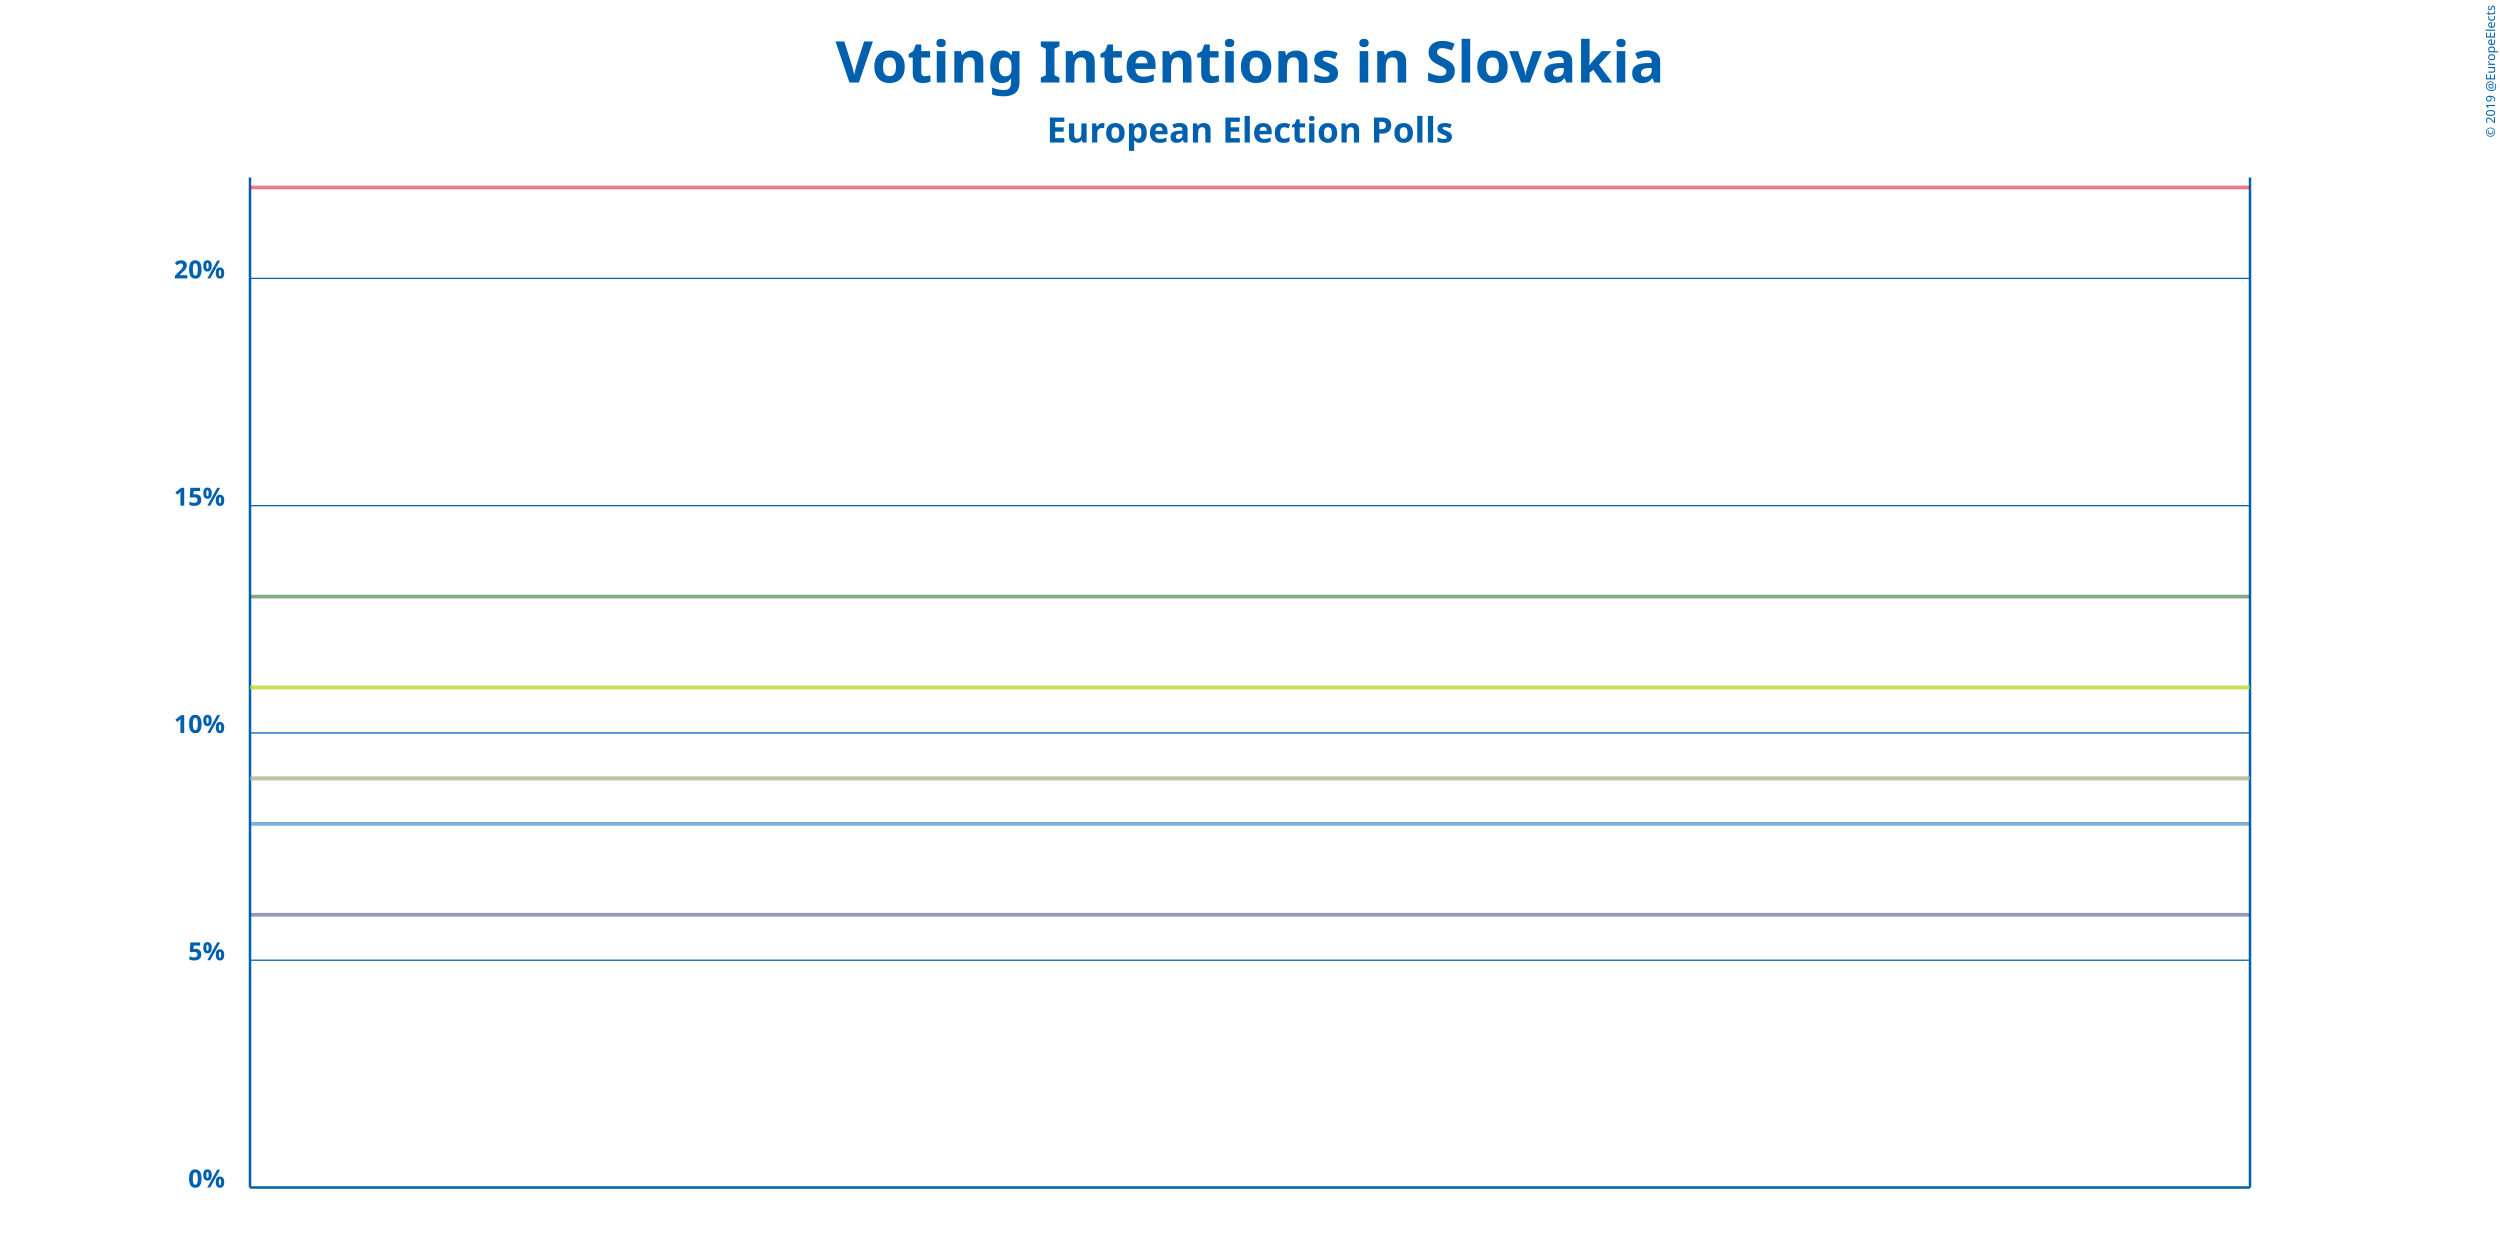
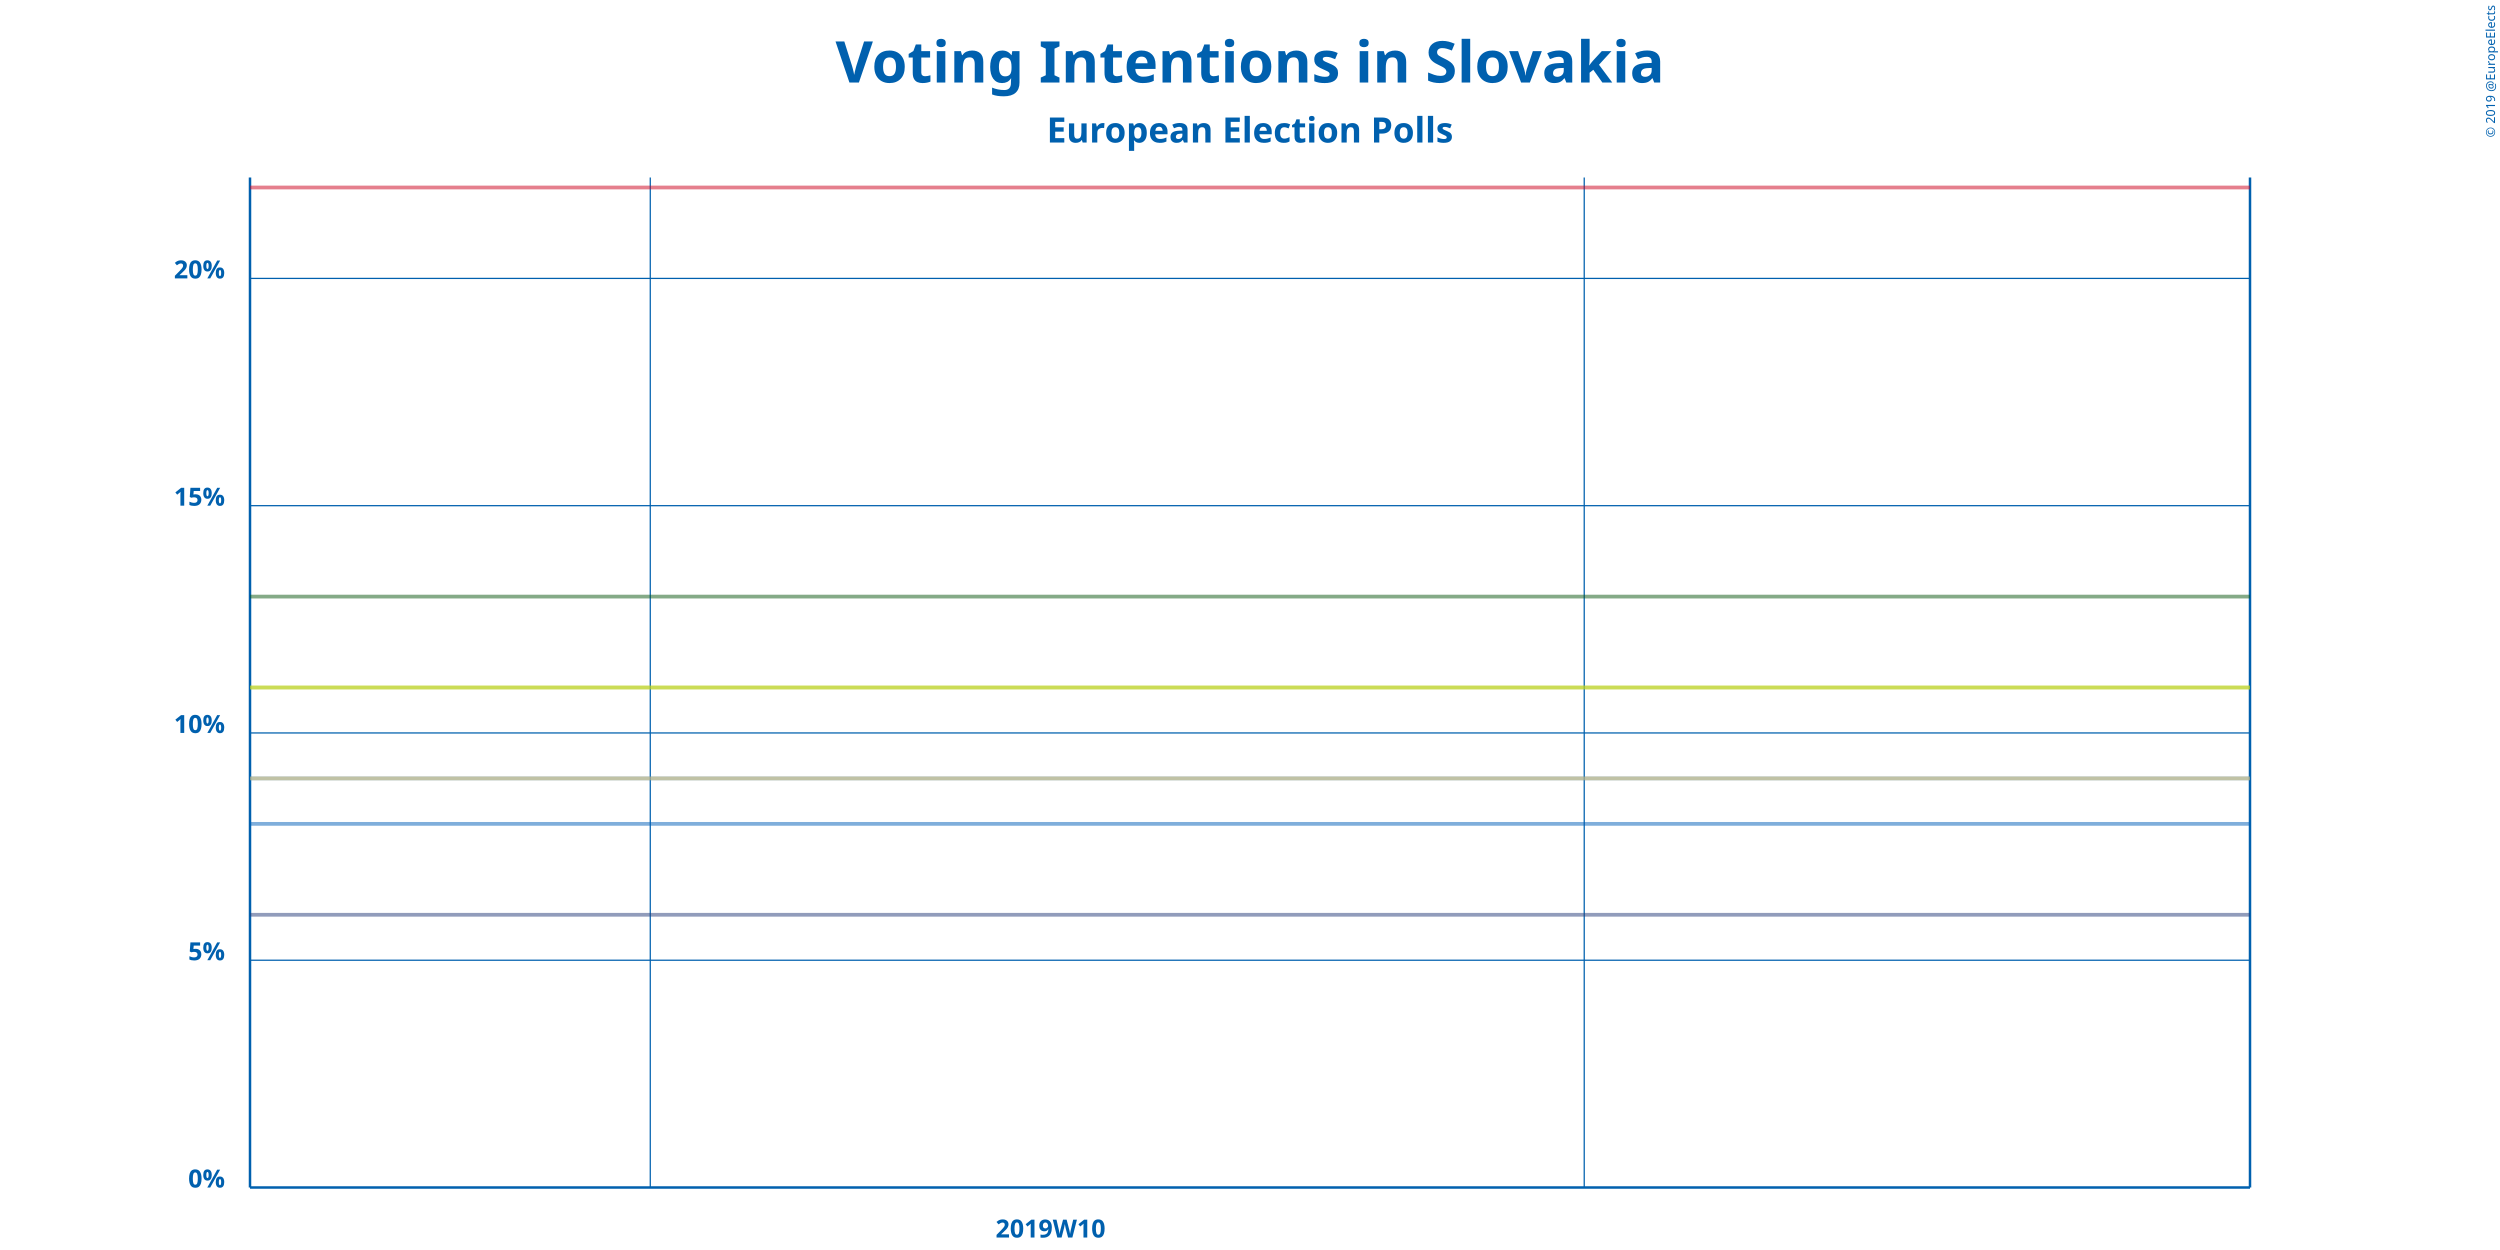
<svg HEIGHT="1000" WIDTH="2000">
  <rect fill="#FFFFFF" height="1000" stroke="none" width="2000" x="0" y="0" />
  <text fill="#0060AE" font-family="'Advent Pro'" font-size="46px" font-style="normal" font-weight="bold" text-align="center" text-anchor="middle" x="1000" y="66">Voting Intentions in Slovakia</text>
  <text fill="#0060AE" font-family="'Advent Pro'" font-size="28px" font-style="normal" font-weight="bold" text-align="center" text-anchor="middle" x="1000" y="114">European Election Polls</text>
  <text fill="#0060AE" font-family="'Advent Pro'" font-size="10px" font-style="normal" font-weight="normal" text-align="center" text-anchor="end" transform="rotate(270)" x="-4" y="1996">© 2019 @EuropeElects</text>
  <g>
    <g>
      <line stroke="#0060AE" stroke-width="2" x1="200.0" x2="1800.0" y1="950.0" y2="950.0" />
      <text fill="#0060AE" font-family="'Advent Pro'" font-size="20px" font-style="normal" font-weight="bold" text-align="center" text-anchor="end" x="180.0" y="950.0">0%</text>
      <line stroke="#0060AE" stroke-width="2" x1="200.0" x2="200.0" y1="950.0" y2="142.0" />
      <line stroke="#0060AE" stroke-width="2" x1="1800.0" x2="1800.0" y1="950.0" y2="142.0" />
+       <line stroke="#0060AE" stroke-width="1" x1="520.213" x2="520.213" y1="950.0" y2="142.0" />
+       <text fill="#0060AE" font-family="'Advent Pro'" font-size="20px" font-style="normal" font-weight="bold" text-align="center" text-anchor="middle" x="840.427" y="990.0">2019W10</text>
+       <line stroke="#0060AE" stroke-width="1" x1="1267.378" x2="1267.378" y1="950.0" y2="142.0" />
      <line stroke="#0060AE" stroke-width="1" x1="200.0" x2="1800.0" y1="768.182" y2="768.182" />
      <text fill="#0060AE" font-family="'Advent Pro'" font-size="20px" font-style="normal" font-weight="bold" text-align="center" text-anchor="end" x="180.0" y="768.182">5%</text>
      <line stroke="#0060AE" stroke-width="1" x1="200.0" x2="1800.0" y1="586.364" y2="586.364" />
      <text fill="#0060AE" font-family="'Advent Pro'" font-size="20px" font-style="normal" font-weight="bold" text-align="center" text-anchor="end" x="180.0" y="586.364">10%</text>
      <line stroke="#0060AE" stroke-width="1" x1="200.0" x2="1800.0" y1="404.545" y2="404.545" />
      <text fill="#0060AE" font-family="'Advent Pro'" font-size="20px" font-style="normal" font-weight="bold" text-align="center" text-anchor="end" x="180.0" y="404.545">15%</text>
      <line stroke="#0060AE" stroke-width="1" x1="200.0" x2="1800.0" y1="222.727" y2="222.727" />
      <text fill="#0060AE" font-family="'Advent Pro'" font-size="20px" font-style="normal" font-weight="bold" text-align="center" text-anchor="end" x="180.0" y="222.727">20%</text>
    </g>
    <g>
      <line stroke="#CC001C" stroke-opacity="0.5" stroke-width="3" x1="200.0" x2="1800.0" y1="150.0" y2="150.0" />
      <line stroke="#B4C800" stroke-opacity="0.5" stroke-width="3" x1="200.0" x2="1800.0" y1="550.0" y2="550.0" />
      <line stroke="#BED62F" stroke-opacity="0.5" stroke-width="3" x1="200.0" x2="1800.0" y1="550.0" y2="550.0" />
      <line stroke="#253A79" stroke-opacity="0.5" stroke-width="3" x1="200.0" x2="1800.0" y1="731.818" y2="731.818" />
      <line stroke="#0B5710" stroke-opacity="0.5" stroke-width="3" x1="200.0" x2="1800.0" y1="477.273" y2="477.273" />
      <line stroke="#034B9F" stroke-opacity="0.5" stroke-width="3" x1="200.0" x2="1800.0" y1="622.727" y2="622.727" />
      <line stroke="#FFE17C" stroke-opacity="0.5" stroke-width="3" x1="200.0" x2="1800.0" y1="622.727" y2="622.727" />
      <line stroke="#015FB8" stroke-opacity="0.5" stroke-width="3" x1="200.0" x2="1800.0" y1="659.091" y2="659.091" />
    </g>
    <g />
  </g>
</svg>
